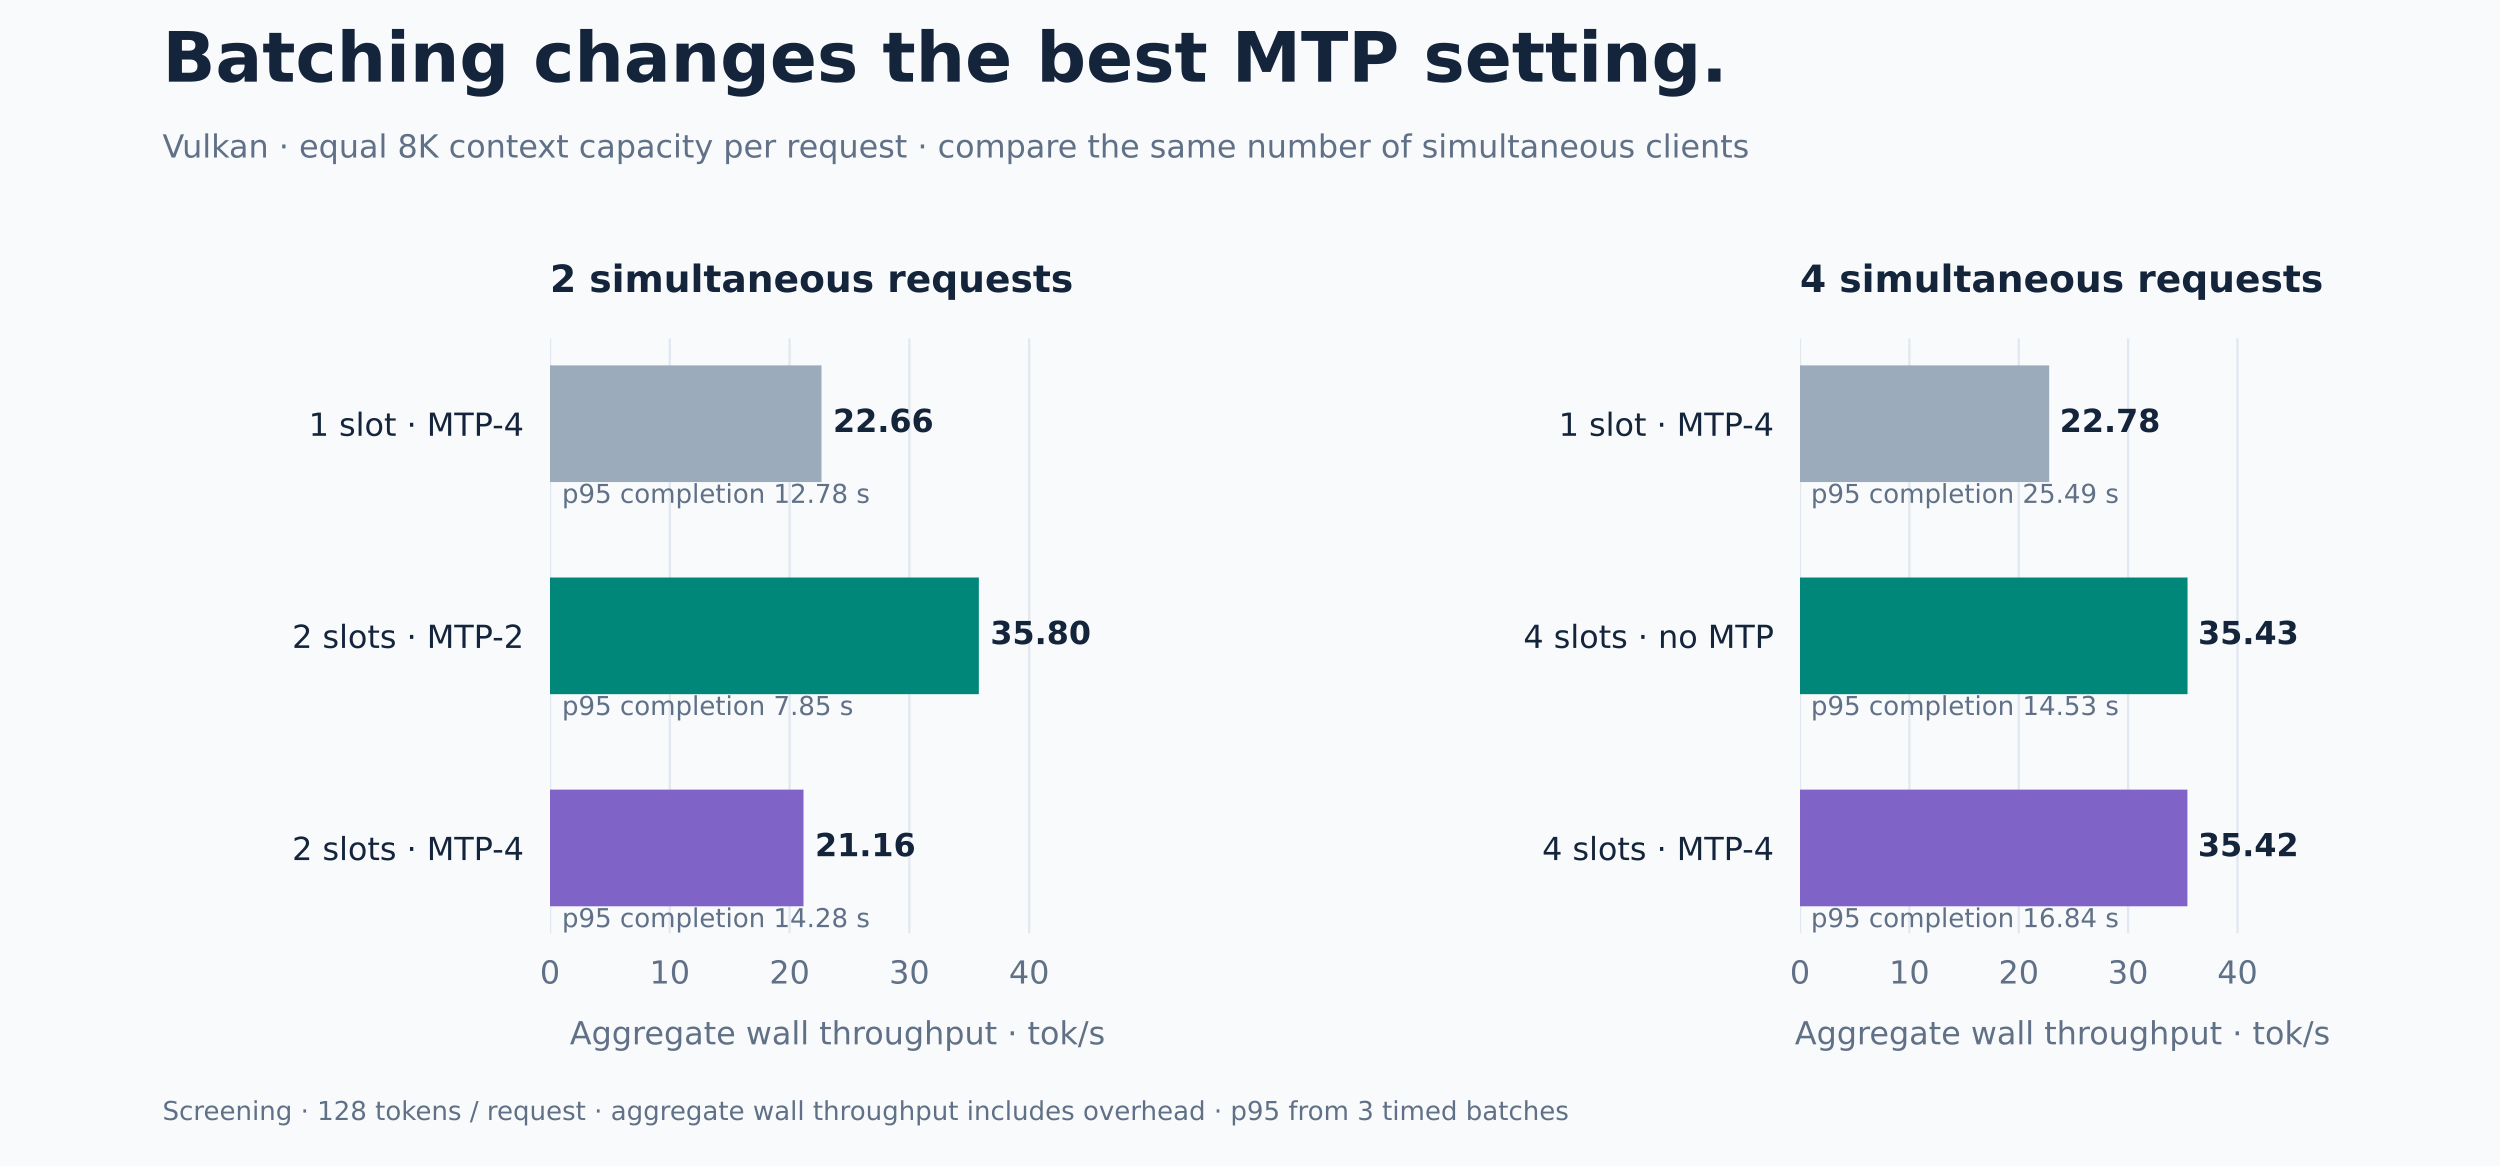
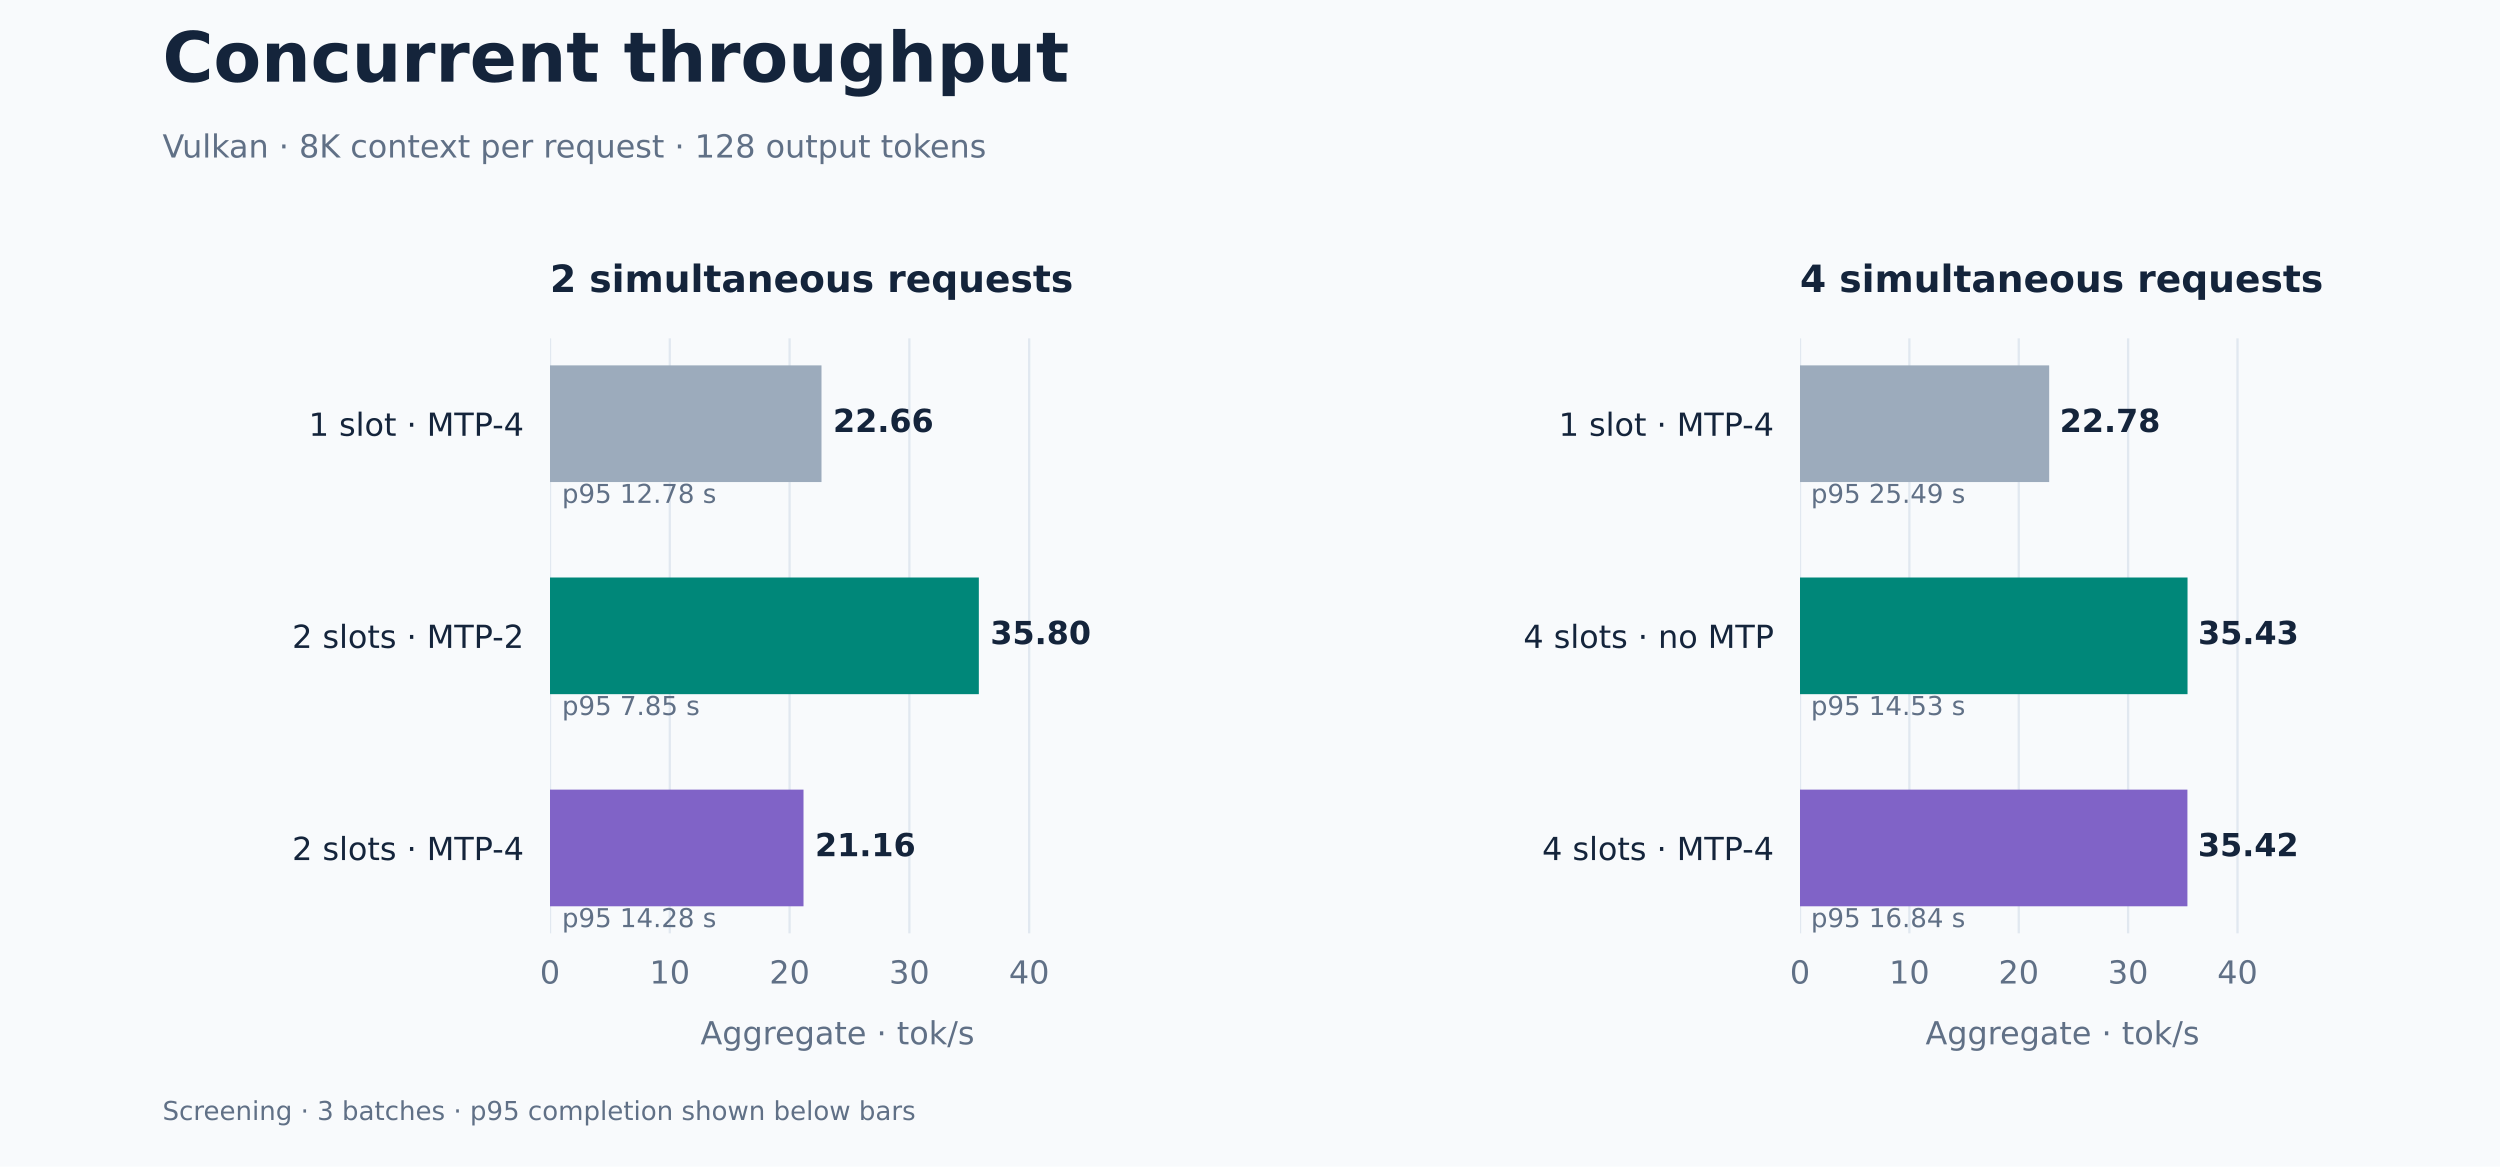
<svg xmlns="http://www.w3.org/2000/svg" width="864pt" height="403.2pt" viewBox="0 0 864 403.2" version="1.1">
  <defs>
    <style type="text/css">*{stroke-linejoin: round; stroke-linecap: butt}</style>
  </defs>
  <g id="figure_1">
    <g id="patch_1">
      <path d="M 0 403.2 L 864 403.2 L 864 0 L 0 0 z " style="fill: #f8fafc" />
    </g>
    <g id="axes_1">
      <g id="patch_2">
        <path d="M 190.08 322.56 L 388.8 322.56 L 388.8 116.928 L 190.08 116.928 z " style="fill: #f8fafc" />
      </g>
      <g id="matplotlib.axis_1">
        <g id="xtick_1">
          <g id="line2d_1">
            <path d="M 190.08 322.56 L 190.08 116.928 " clip-path="url(#p160febc42d)" style="fill: none; stroke: #e1e8f0; stroke-width: 0.8; stroke-linecap: square" />
          </g>
          <g id="line2d_2" />
          <g id="text_1">
            <text style="font-size: 11px; font-family: 'DejaVu Sans'; text-anchor: middle; fill: #607086" x="190.08" y="339.917" transform="rotate(-0 190.08 339.9174)">0</text>
          </g>
        </g>
        <g id="xtick_2">
          <g id="line2d_3">
            <path d="M 231.48 322.56 L 231.48 116.928 " clip-path="url(#p160febc42d)" style="fill: none; stroke: #e1e8f0; stroke-width: 0.8; stroke-linecap: square" />
          </g>
          <g id="line2d_4" />
          <g id="text_2">
            <text style="font-size: 11px; font-family: 'DejaVu Sans'; text-anchor: middle; fill: #607086" x="231.48" y="339.917" transform="rotate(-0 231.48 339.9174)">10</text>
          </g>
        </g>
        <g id="xtick_3">
          <g id="line2d_5">
            <path d="M 272.88 322.56 L 272.88 116.928 " clip-path="url(#p160febc42d)" style="fill: none; stroke: #e1e8f0; stroke-width: 0.8; stroke-linecap: square" />
          </g>
          <g id="line2d_6" />
          <g id="text_3">
            <text style="font-size: 11px; font-family: 'DejaVu Sans'; text-anchor: middle; fill: #607086" x="272.88" y="339.917" transform="rotate(-0 272.88 339.9174)">20</text>
          </g>
        </g>
        <g id="xtick_4">
          <g id="line2d_7">
            <path d="M 314.28 322.56 L 314.28 116.928 " clip-path="url(#p160febc42d)" style="fill: none; stroke: #e1e8f0; stroke-width: 0.8; stroke-linecap: square" />
          </g>
          <g id="line2d_8" />
          <g id="text_4">
            <text style="font-size: 11px; font-family: 'DejaVu Sans'; text-anchor: middle; fill: #607086" x="314.28" y="339.917" transform="rotate(-0 314.28 339.9174)">30</text>
          </g>
        </g>
        <g id="xtick_5">
          <g id="line2d_9">
            <path d="M 355.68 322.56 L 355.68 116.928 " clip-path="url(#p160febc42d)" style="fill: none; stroke: #e1e8f0; stroke-width: 0.8; stroke-linecap: square" />
          </g>
          <g id="line2d_10" />
          <g id="text_5">
            <text style="font-size: 11px; font-family: 'DejaVu Sans'; text-anchor: middle; fill: #607086" x="355.68" y="339.917" transform="rotate(-0 355.68 339.9174)">40</text>
          </g>
        </g>
        <g id="text_6">
-           <text style="font-size: 11px; font-family: 'DejaVu Sans'; text-anchor: middle; fill: #607086" x="289.44" y="360.918" transform="rotate(-0 289.44 360.9183)">Aggregate wall throughput · tok/s</text>
+           <text style="font-size: 11px; font-family: 'DejaVu Sans'; text-anchor: middle; fill: #607086" x="289.44" y="360.918" transform="rotate(-0 289.44 360.9183)">Aggregate · tok/s</text>
        </g>
      </g>
      <g id="matplotlib.axis_2">
        <g id="ytick_1">
          <g id="line2d_11" />
          <g id="text_7">
            <text style="font-size: 11px; font-family: 'DejaVu Sans'; text-anchor: end; fill: #14243b" x="181.08" y="150.614" transform="rotate(-0 181.08 150.614)">1 slot · MTP-4</text>
          </g>
        </g>
        <g id="ytick_2">
          <g id="line2d_12" />
          <g id="text_8">
            <text style="font-size: 11px; font-family: 'DejaVu Sans'; text-anchor: end; fill: #14243b" x="181.08" y="223.923" transform="rotate(-0 181.08 223.9231)">2 slots · MTP-2</text>
          </g>
        </g>
        <g id="ytick_3">
          <g id="line2d_13" />
          <g id="text_9">
            <text style="font-size: 11px; font-family: 'DejaVu Sans'; text-anchor: end; fill: #14243b" x="181.08" y="297.232" transform="rotate(-0 181.08 297.2322)">2 slots · MTP-4</text>
          </g>
        </g>
      </g>
      <g id="patch_3">
        <path d="M 190.08 126.275 L 283.908 126.275 L 283.908 166.595 L 190.08 166.595 z " clip-path="url(#p160febc42d)" style="fill: #9cabbc" />
      </g>
      <g id="patch_4">
        <path d="M 190.08 199.584 L 338.286 199.584 L 338.286 239.904 L 190.08 239.904 z " clip-path="url(#p160febc42d)" style="fill: #008779" />
      </g>
      <g id="patch_5">
        <path d="M 190.08 272.893 L 277.694 272.893 L 277.694 313.213 L 190.08 313.213 z " clip-path="url(#p160febc42d)" style="fill: #8063c7" />
      </g>
      <g id="text_10">
        <text style="font-weight: 700; font-size: 11px; font-family: 'DejaVu Sans'; text-anchor: start; fill: #14243b" x="287.882" y="149.292" transform="rotate(-0 287.8824 149.2923)">22.66</text>
      </g>
      <g id="text_11">
        <text style="font-weight: 700; font-size: 11px; font-family: 'DejaVu Sans'; text-anchor: start; fill: #14243b" x="342.26" y="222.601" transform="rotate(-0 342.26 222.6014)">35.80</text>
      </g>
      <g id="text_12">
        <text style="font-weight: 700; font-size: 11px; font-family: 'DejaVu Sans'; text-anchor: start; fill: #14243b" x="281.668" y="295.911" transform="rotate(-0 281.6681 295.9105)">21.16</text>
      </g>
      <g id="text_13">
-         <text style="font-size: 9px; font-family: 'DejaVu Sans'; text-anchor: start; fill: #607086" x="194.22" y="173.8" transform="rotate(-0 194.22 173.8)">p95 completion 12.78 s</text>
+         <text style="font-size: 9px; font-family: 'DejaVu Sans'; text-anchor: start; fill: #607086" x="194.22" y="173.799" transform="rotate(-0 194.22 173.7993)">p95 12.78 s</text>
      </g>
      <g id="text_14">
-         <text style="font-size: 9px; font-family: 'DejaVu Sans'; text-anchor: start; fill: #607086" x="194.22" y="247.109" transform="rotate(-0 194.22 247.1091)">p95 completion 7.85 s</text>
+         <text style="font-size: 9px; font-family: 'DejaVu Sans'; text-anchor: start; fill: #607086" x="194.22" y="247.108" transform="rotate(-0 194.22 247.1084)">p95 7.85 s</text>
      </g>
      <g id="text_15">
-         <text style="font-size: 9px; font-family: 'DejaVu Sans'; text-anchor: start; fill: #607086" x="194.22" y="320.418" transform="rotate(-0 194.22 320.4182)">p95 completion 14.28 s</text>
+         <text style="font-size: 9px; font-family: 'DejaVu Sans'; text-anchor: start; fill: #607086" x="194.22" y="320.418" transform="rotate(-0 194.22 320.4175)">p95 14.28 s</text>
      </g>
      <g id="text_16">
        <text style="font-weight: 700; font-size: 13px; font-family: 'DejaVu Sans'; text-anchor: start; fill: #14243b" x="190.08" y="100.928" transform="rotate(-0 190.08 100.928)">2 simultaneous requests</text>
      </g>
    </g>
    <g id="axes_2">
      <g id="patch_6">
        <path d="M 622.08 322.56 L 803.52 322.56 L 803.52 116.928 L 622.08 116.928 z " style="fill: #f8fafc" />
      </g>
      <g id="matplotlib.axis_3">
        <g id="xtick_6">
          <g id="line2d_14">
            <path d="M 622.08 322.56 L 622.08 116.928 " clip-path="url(#pdab0186d8e)" style="fill: none; stroke: #e1e8f0; stroke-width: 0.8; stroke-linecap: square" />
          </g>
          <g id="line2d_15" />
          <g id="text_17">
            <text style="font-size: 11px; font-family: 'DejaVu Sans'; text-anchor: middle; fill: #607086" x="622.08" y="339.917" transform="rotate(-0 622.08 339.9174)">0</text>
          </g>
        </g>
        <g id="xtick_7">
          <g id="line2d_16">
            <path d="M 659.88 322.56 L 659.88 116.928 " clip-path="url(#pdab0186d8e)" style="fill: none; stroke: #e1e8f0; stroke-width: 0.8; stroke-linecap: square" />
          </g>
          <g id="line2d_17" />
          <g id="text_18">
            <text style="font-size: 11px; font-family: 'DejaVu Sans'; text-anchor: middle; fill: #607086" x="659.88" y="339.917" transform="rotate(-0 659.88 339.9174)">10</text>
          </g>
        </g>
        <g id="xtick_8">
          <g id="line2d_18">
            <path d="M 697.68 322.56 L 697.68 116.928 " clip-path="url(#pdab0186d8e)" style="fill: none; stroke: #e1e8f0; stroke-width: 0.8; stroke-linecap: square" />
          </g>
          <g id="line2d_19" />
          <g id="text_19">
            <text style="font-size: 11px; font-family: 'DejaVu Sans'; text-anchor: middle; fill: #607086" x="697.68" y="339.917" transform="rotate(-0 697.68 339.9174)">20</text>
          </g>
        </g>
        <g id="xtick_9">
          <g id="line2d_20">
            <path d="M 735.48 322.56 L 735.48 116.928 " clip-path="url(#pdab0186d8e)" style="fill: none; stroke: #e1e8f0; stroke-width: 0.8; stroke-linecap: square" />
          </g>
          <g id="line2d_21" />
          <g id="text_20">
            <text style="font-size: 11px; font-family: 'DejaVu Sans'; text-anchor: middle; fill: #607086" x="735.48" y="339.917" transform="rotate(-0 735.48 339.9174)">30</text>
          </g>
        </g>
        <g id="xtick_10">
          <g id="line2d_22">
            <path d="M 773.28 322.56 L 773.28 116.928 " clip-path="url(#pdab0186d8e)" style="fill: none; stroke: #e1e8f0; stroke-width: 0.8; stroke-linecap: square" />
          </g>
          <g id="line2d_23" />
          <g id="text_21">
            <text style="font-size: 11px; font-family: 'DejaVu Sans'; text-anchor: middle; fill: #607086" x="773.28" y="339.917" transform="rotate(-0 773.28 339.9174)">40</text>
          </g>
        </g>
        <g id="text_22">
-           <text style="font-size: 11px; font-family: 'DejaVu Sans'; text-anchor: middle; fill: #607086" x="712.8" y="360.918" transform="rotate(-0 712.8 360.9183)">Aggregate wall throughput · tok/s</text>
+           <text style="font-size: 11px; font-family: 'DejaVu Sans'; text-anchor: middle; fill: #607086" x="712.8" y="360.918" transform="rotate(-0 712.8 360.9183)">Aggregate · tok/s</text>
        </g>
      </g>
      <g id="matplotlib.axis_4">
        <g id="ytick_4">
          <g id="line2d_24" />
          <g id="text_23">
            <text style="font-size: 11px; font-family: 'DejaVu Sans'; text-anchor: end; fill: #14243b" x="613.08" y="150.614" transform="rotate(-0 613.08 150.614)">1 slot · MTP-4</text>
          </g>
        </g>
        <g id="ytick_5">
          <g id="line2d_25" />
          <g id="text_24">
            <text style="font-size: 11px; font-family: 'DejaVu Sans'; text-anchor: end; fill: #14243b" x="613.08" y="223.923" transform="rotate(-0 613.08 223.9231)">4 slots · no MTP</text>
          </g>
        </g>
        <g id="ytick_6">
          <g id="line2d_26" />
          <g id="text_25">
            <text style="font-size: 11px; font-family: 'DejaVu Sans'; text-anchor: end; fill: #14243b" x="613.08" y="297.232" transform="rotate(-0 613.08 297.2322)">4 slots · MTP-4</text>
          </g>
        </g>
      </g>
      <g id="patch_7">
        <path d="M 622.08 126.275 L 708.197 126.275 L 708.197 166.595 L 622.08 166.595 z " clip-path="url(#pdab0186d8e)" style="fill: #9cabbc" />
      </g>
      <g id="patch_8">
        <path d="M 622.08 199.584 L 756.011 199.584 L 756.011 239.904 L 622.08 239.904 z " clip-path="url(#pdab0186d8e)" style="fill: #008779" />
      </g>
      <g id="patch_9">
        <path d="M 622.08 272.893 L 755.97 272.893 L 755.97 313.213 L 622.08 313.213 z " clip-path="url(#pdab0186d8e)" style="fill: #8063c7" />
      </g>
      <g id="text_26">
        <text style="font-weight: 700; font-size: 11px; font-family: 'DejaVu Sans'; text-anchor: start; fill: #14243b" x="711.826" y="149.292" transform="rotate(-0 711.8259 149.2923)">22.78</text>
      </g>
      <g id="text_27">
        <text style="font-weight: 700; font-size: 11px; font-family: 'DejaVu Sans'; text-anchor: start; fill: #14243b" x="759.64" y="222.601" transform="rotate(-0 759.6395 222.6014)">35.43</text>
      </g>
      <g id="text_28">
        <text style="font-weight: 700; font-size: 11px; font-family: 'DejaVu Sans'; text-anchor: start; fill: #14243b" x="759.599" y="295.911" transform="rotate(-0 759.5987 295.9105)">35.42</text>
      </g>
      <g id="text_29">
-         <text style="font-size: 9px; font-family: 'DejaVu Sans'; text-anchor: start; fill: #607086" x="625.86" y="173.8" transform="rotate(-0 625.86 173.8)">p95 completion 25.49 s</text>
+         <text style="font-size: 9px; font-family: 'DejaVu Sans'; text-anchor: start; fill: #607086" x="625.86" y="173.799" transform="rotate(-0 625.86 173.7993)">p95 25.49 s</text>
      </g>
      <g id="text_30">
-         <text style="font-size: 9px; font-family: 'DejaVu Sans'; text-anchor: start; fill: #607086" x="625.86" y="247.109" transform="rotate(-0 625.86 247.1091)">p95 completion 14.53 s</text>
+         <text style="font-size: 9px; font-family: 'DejaVu Sans'; text-anchor: start; fill: #607086" x="625.86" y="247.108" transform="rotate(-0 625.86 247.1084)">p95 14.53 s</text>
      </g>
      <g id="text_31">
-         <text style="font-size: 9px; font-family: 'DejaVu Sans'; text-anchor: start; fill: #607086" x="625.86" y="320.418" transform="rotate(-0 625.86 320.4182)">p95 completion 16.84 s</text>
+         <text style="font-size: 9px; font-family: 'DejaVu Sans'; text-anchor: start; fill: #607086" x="625.86" y="320.418" transform="rotate(-0 625.86 320.4175)">p95 16.84 s</text>
      </g>
      <g id="text_32">
        <text style="font-weight: 700; font-size: 13px; font-family: 'DejaVu Sans'; text-anchor: start; fill: #14243b" x="622.08" y="100.928" transform="rotate(-0 622.08 100.928)">4 simultaneous requests</text>
      </g>
    </g>
    <g id="text_33">
-       <text style="font-weight: 700; font-size: 24px; font-family: 'DejaVu Sans'; text-anchor: start; fill: #14243b" x="56.16" y="28.224" transform="rotate(-0 56.16 28.224)">Batching changes the best MTP setting.</text>
+       <text style="font-weight: 700; font-size: 24px; font-family: 'DejaVu Sans'; text-anchor: start; fill: #14243b" x="56.16" y="28.224" transform="rotate(-0 56.16 28.224)">Concurrent throughput</text>
    </g>
    <g id="text_34">
-       <text style="font-size: 11px; font-family: 'DejaVu Sans'; text-anchor: start; fill: #607086" x="56.16" y="54.432" transform="rotate(-0 56.16 54.432)">Vulkan · equal 8K context capacity per request · compare the same number of simultaneous clients</text>
+       <text style="font-size: 11px; font-family: 'DejaVu Sans'; text-anchor: start; fill: #607086" x="56.16" y="54.432" transform="rotate(-0 56.16 54.432)">Vulkan · 8K context per request · 128 output tokens</text>
    </g>
    <g id="text_35">
-       <text style="font-size: 9px; font-family: 'DejaVu Sans'; text-anchor: start; fill: #607086" x="56.16" y="387.072" transform="rotate(-0 56.16 387.072)">Screening · 128 tokens / request · aggregate wall throughput includes overhead · p95 from 3 timed batches</text>
+       <text style="font-size: 9px; font-family: 'DejaVu Sans'; text-anchor: start; fill: #607086" x="56.16" y="387.072" transform="rotate(-0 56.16 387.072)">Screening · 3 batches · p95 completion shown below bars</text>
    </g>
  </g>
  <defs>
    <clipPath id="p160febc42d">
      <rect x="190.08" y="116.928" width="198.72" height="205.632" />
    </clipPath>
    <clipPath id="pdab0186d8e">
      <rect x="622.08" y="116.928" width="181.44" height="205.632" />
    </clipPath>
  </defs>
</svg>
